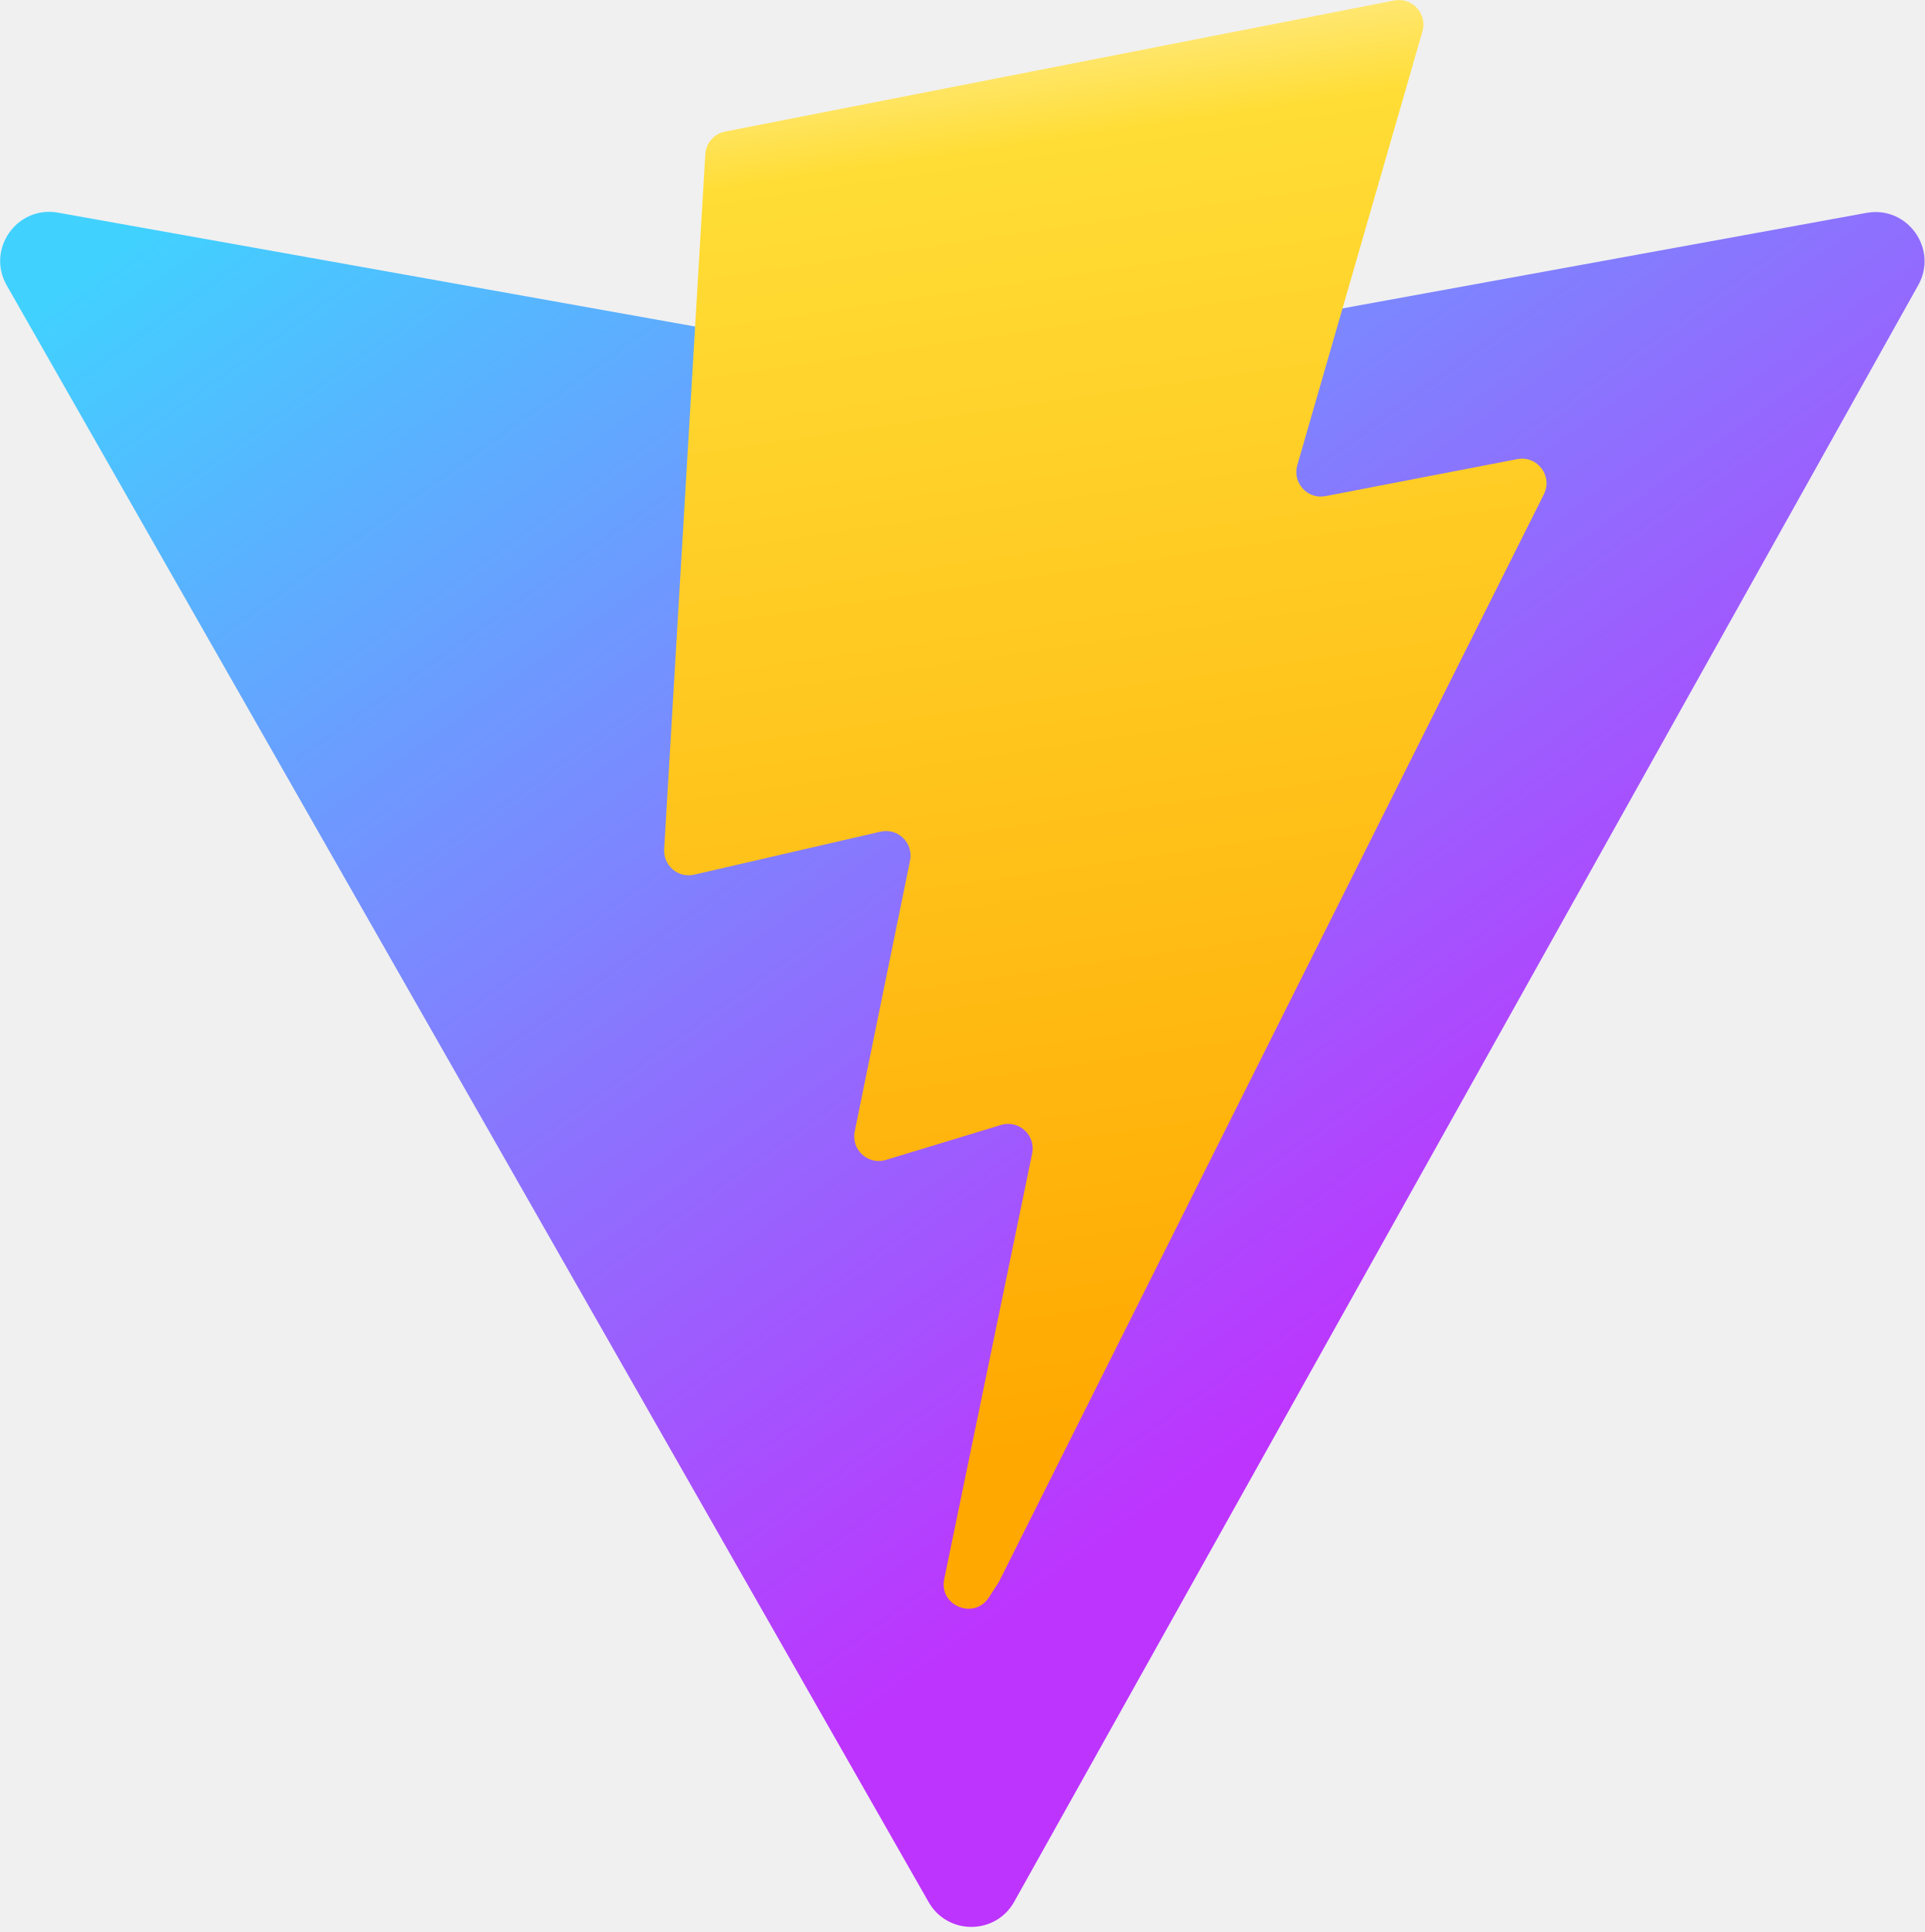
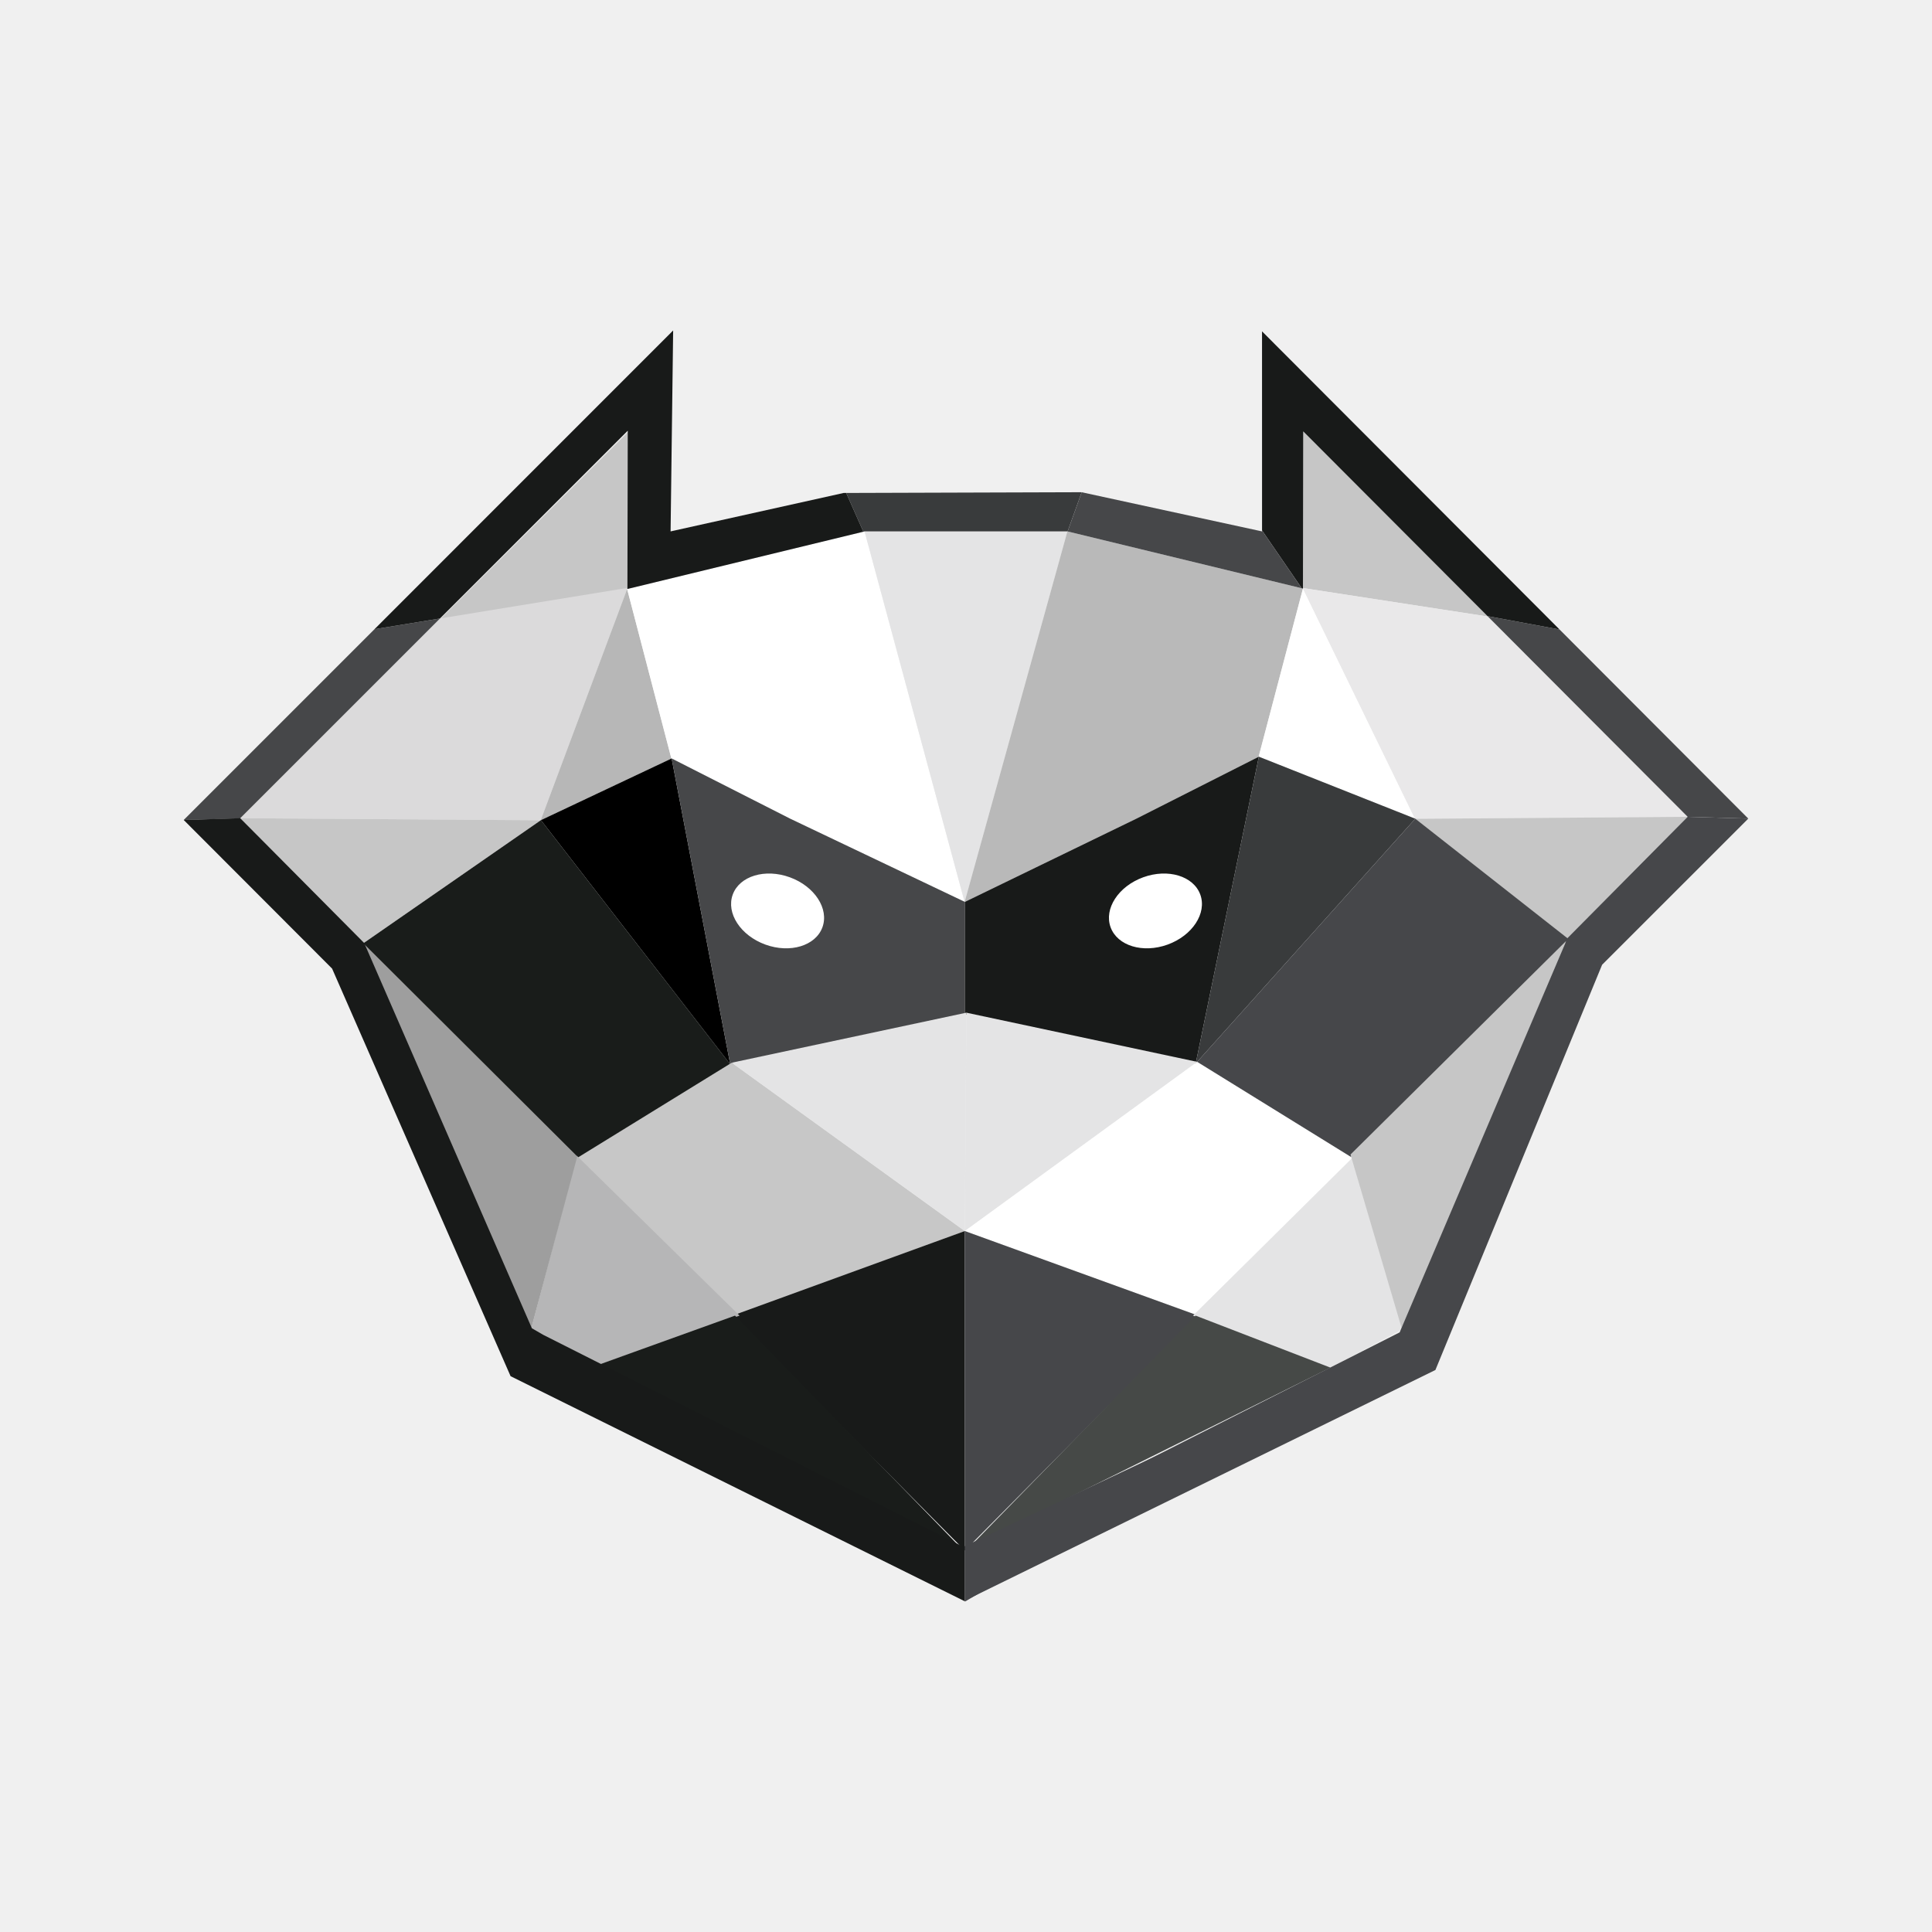
- <svg xmlns="http://www.w3.org/2000/svg" aria-hidden="true" role="img" class="iconify iconify--logos" width="31.88" height="32" preserveAspectRatio="xMidYMid meet" viewBox="0 0 256 257">
-   <defs>
-     <linearGradient id="IconifyId1813088fe1fbc01fb466" x1="-.828%" x2="57.636%" y1="7.652%" y2="78.411%">
-       <stop offset="0%" stop-color="#41D1FF" />
-       <stop offset="100%" stop-color="#BD34FE" />
-     </linearGradient>
-     <linearGradient id="IconifyId1813088fe1fbc01fb467" x1="43.376%" x2="50.316%" y1="2.242%" y2="89.03%">
-       <stop offset="0%" stop-color="#FFEA83" />
-       <stop offset="8.333%" stop-color="#FFDD35" />
-       <stop offset="100%" stop-color="#FFA800" />
-     </linearGradient>
-   </defs>
-   <path fill="url(#IconifyId1813088fe1fbc01fb466)" d="M255.153 37.938L134.897 252.976c-2.483 4.44-8.862 4.466-11.382.048L.875 37.958c-2.746-4.814 1.371-10.646 6.827-9.67l120.385 21.517a6.537 6.537 0 0 0 2.322-.004l117.867-21.483c5.438-.991 9.574 4.796 6.877 9.62Z" />
-   <path fill="url(#IconifyId1813088fe1fbc01fb467)" d="M185.432.063L96.44 17.501a3.268 3.268 0 0 0-2.634 3.014l-5.474 92.456a3.268 3.268 0 0 0 3.997 3.378l24.777-5.718c2.318-.535 4.413 1.507 3.936 3.838l-7.361 36.047c-.495 2.426 1.782 4.5 4.151 3.78l15.304-4.649c2.372-.72 4.652 1.36 4.15 3.788l-11.698 56.621c-.732 3.542 3.979 5.473 5.943 2.437l1.313-2.028l72.516-144.72c1.215-2.423-.88-5.186-3.54-4.672l-25.505 4.922c-2.396.462-4.435-1.77-3.759-4.114l16.646-57.705c.677-2.35-1.37-4.583-3.769-4.113Z" />
+ <svg xmlns="http://www.w3.org/2000/svg" version="1.1" id="raccoon-logo" x="0px" y="0px" width="150px" height="150px" viewBox="0 0 80.957 80">
+   <a class="top-line">
+     <polygon class="ear white-animate-1" fill="#C6C6C6" points="26.35,17.589 18.435,25.475 26.311,24.191" />
+     <polygon class="top-white-line white-animate-1" fill="#DBDADB" points="18.402,25.443 10.067,33.807 22.657,33.893 26.279,24.204 26.279,24.159" />
+     <polygon class="top-white-line white-animate-1" fill="#C6C6C6" points="15.182,39.075 22.657,33.893 10.067,33.807" />
+     <polygon class="top-white-line white-animate-1" fill="#B7B7B7" points="22.657,33.893 28.134,31.308 26.279,24.204" />
+   </a>
+   <polygon class="top-white-line white-animate-2" fill="#FFFFFF" points="26.279,24.204 28.134,31.308 33.104,33.833 40.421,37.319 36.228,21.789" />
+   <polygon class="top-white-line white-animate-3" fill="#E4E4E5" points="36.228,21.789 40.421,37.319 44.728,21.789" />
+   <polygon class="top-white-line white-animate-4" fill="#B9B9B9" points="44.728,21.789 40.421,37.319 47.604,33.833 52.74,31.234 54.598,24.184" />
+   <a class="top-line">
+     <polygon class="ear white-animate-5" fill="#C6C6C6" points="54.609,17.597 54.598,24.163 62.349,25.356" />
+     <polygon class="top-white-line white-animate-5" fill="#FFFFFF" points="52.74,31.234 59.295,33.833 54.598,24.184" />
+     <polygon class="top-white-line white-animate-5" fill="#E9E8E9" points="62.349,25.356 54.598,24.163 54.598,24.184 59.295,33.833 70.719,33.748" />
+     <polygon class="top-white-line white-animate-5" fill="#C6C6C6" points="59.295,33.833 65.668,38.844 70.719,33.748" />
+   </a>
+   <a class="middle-joined">
+     <polygon class="middle-line-black black-animate-1" fill="#191C1A" points="15.192,39.071 24.198,48.086 30.599,44.12 22.667,33.888" />
+     <polygon class="middle-line-black black-animate-1" fill="#181A1" points="22.667,33.888 30.599,44.12 28.144,31.303" />
+   </a>
+   <polygon class="middle-line-black black-animate-2" fill="#464749" points="33.114,33.828 28.144,31.303 30.599,44.12 40.43,42.025 40.431,37.314" />
+   <polygon class="middle-line-black black-animate-3" fill="#181A19" points="47.614,33.828 40.431,37.314 40.43,42.025 50.104,44.085 52.75,31.229" />
+   <a class="middle-joined black-animate-4">
+     <polygon class="middle-line-black black-animate-4" fill="#393B3C" points="52.75,31.229 50.104,44.085 59.305,33.828" />
+     <polygon class="middle-line-black black-animate-4" fill="#46474A" points="59.305,33.828 50.104,44.085 56.55,48.058 65.733,38.877" />
+   </a>
+   <polygon class="bottom-white-line bottom-white-animate-1" fill="#c7c7c7" points="24.214,48.025 30.785,54.676 40.429,51.106 30.663,44.052" />
+   <polygon class="bottom-white-line bottom-white-animate-2" fill="#E4E4E5" points="30.663,44.052 40.429,51.106 40.494,41.956" />
+   <polygon class="bottom-white-line bottom-white-animate-3" fill="#E4E4E5" points="40.494,41.956 40.429,51.106 50.167,44.017" />
+   <polygon class="bottom-white-line bottom-white-animate-4" fill="#FFFFFF" points="50.167,44.017 40.429,51.106 50.055,54.595 56.711,48.064" />
+   <polygon class="bottom-line-black bottom-black-animate-1" fill="#181A19" points="30.668,54.659 40.43,64.493 40.429,51.106" />
+   <polygon class="bottom-line-black bottom-black-animate-2" fill="#46474A" points="40.429,51.106 40.43,64.493 50.192,54.644" />
+   <ellipse class="topper" cx="49" cy="39" rx="2" ry="1.5" stroke="grey" stroke-width="0" fill="#fff" transform="rotate(-20 45 40)" />
+   <ellipse class="topper" cx="32" cy="39" rx="2" ry="1.5" stroke="grey" stroke-width="0" fill="#fff" transform="rotate(20 36 40)" />
+   <polygon class="bottom-white-line bottom-white-animate-4" fill="#E4E4E5" points="56.757,47.950 49.99,54.65  55.75,56.829 58.75,55.229 60.55,50.829" />
+   <polygon class="bottom-white-line bottom-white-animate-3" fill="#C6C6C6" points="65.627,38.950 56.59,47.90  58.75,55.229" />
+   <polygon class="middle-line-black black-animate-2" fill="#464947" points="40.627,64.350 50.10,54.65  55.75,56.829" />
+   <polygon class="bottom-white-line bottom-white-animate-4" fill="#b6b6b7" points="24.17,47.950 30.99,54.65  24.75,56.829 22.25,55.229" />
+   <polygon class="bottom-white-line bottom-white-animate-3" fill="#9e9e9e" points="15.127,38.950 24.19,47.98  22.25,55.229" />
+   <polygon class="middle-line-black black-animate-2" fill="#191C1A" points="40.327,64.450 30.80,54.65  24.75,56.829" />
+   <polygon class="border" fill="#464749" points="10.067,33.807 18.437,25.438 15.692,25.887 7.698,33.881 10.078,33.817" />
+   <polygon class="border" fill="#393B3C" points="36.228,21.789 44.728,21.789 44.736,21.791 45.326,20.148 45.322,20.147 35.458,20.178 36.178,21.802" />
+   <polygon class="border" fill="#464749" points="70.719,33.748 70.717,33.75 73.258,33.823 65.35,25.899 62.332,25.339" />
+   <polygon class="border" fill="#181A19" points="54.598,24.184 54.609,17.597 62.332,25.339 65.35,25.899 52.883,13.406 52.884,21.749 54.546,24.171" />
+   <polygon class="border" fill="#464749" points="54.546,24.171 52.884,21.749 52.884,21.789 45.326,20.148 44.736,21.791" />
+   <polygon class="border" fill="#46474A" points="40.429,64.306 40.429,66.621 40.439,66.631 59.93,55.145 61.063,54.587" />
+   <polygon class="border" fill="#46474A" points="73.258,33.823 70.717,33.75 65.68,38.832 58.65,55.352 44.563,62.487 40.53,66.545 60.148,56.929 67.134,39.947 73.259,33.824" />
+   <polygon class="border" fill="#181A19" points="40.429,64.306   40.387,64.348   22.766,55.457 22.287,55.18   15.263,39.04   10.067,33.807   7.698,33.881   13.916,40.109   21.395,57.188    40.429,66.621" />
+   <polygon class="border" fill="#181A19" points="35.458,20.178 35.35,20.178 28.1,21.789 28.1,21.766 28.207,13.369 15.692,25.887 18.437,25.438 26.305,17.57 26.291,24.202 26.401,24.175 36.178,21.802" />
</svg>
